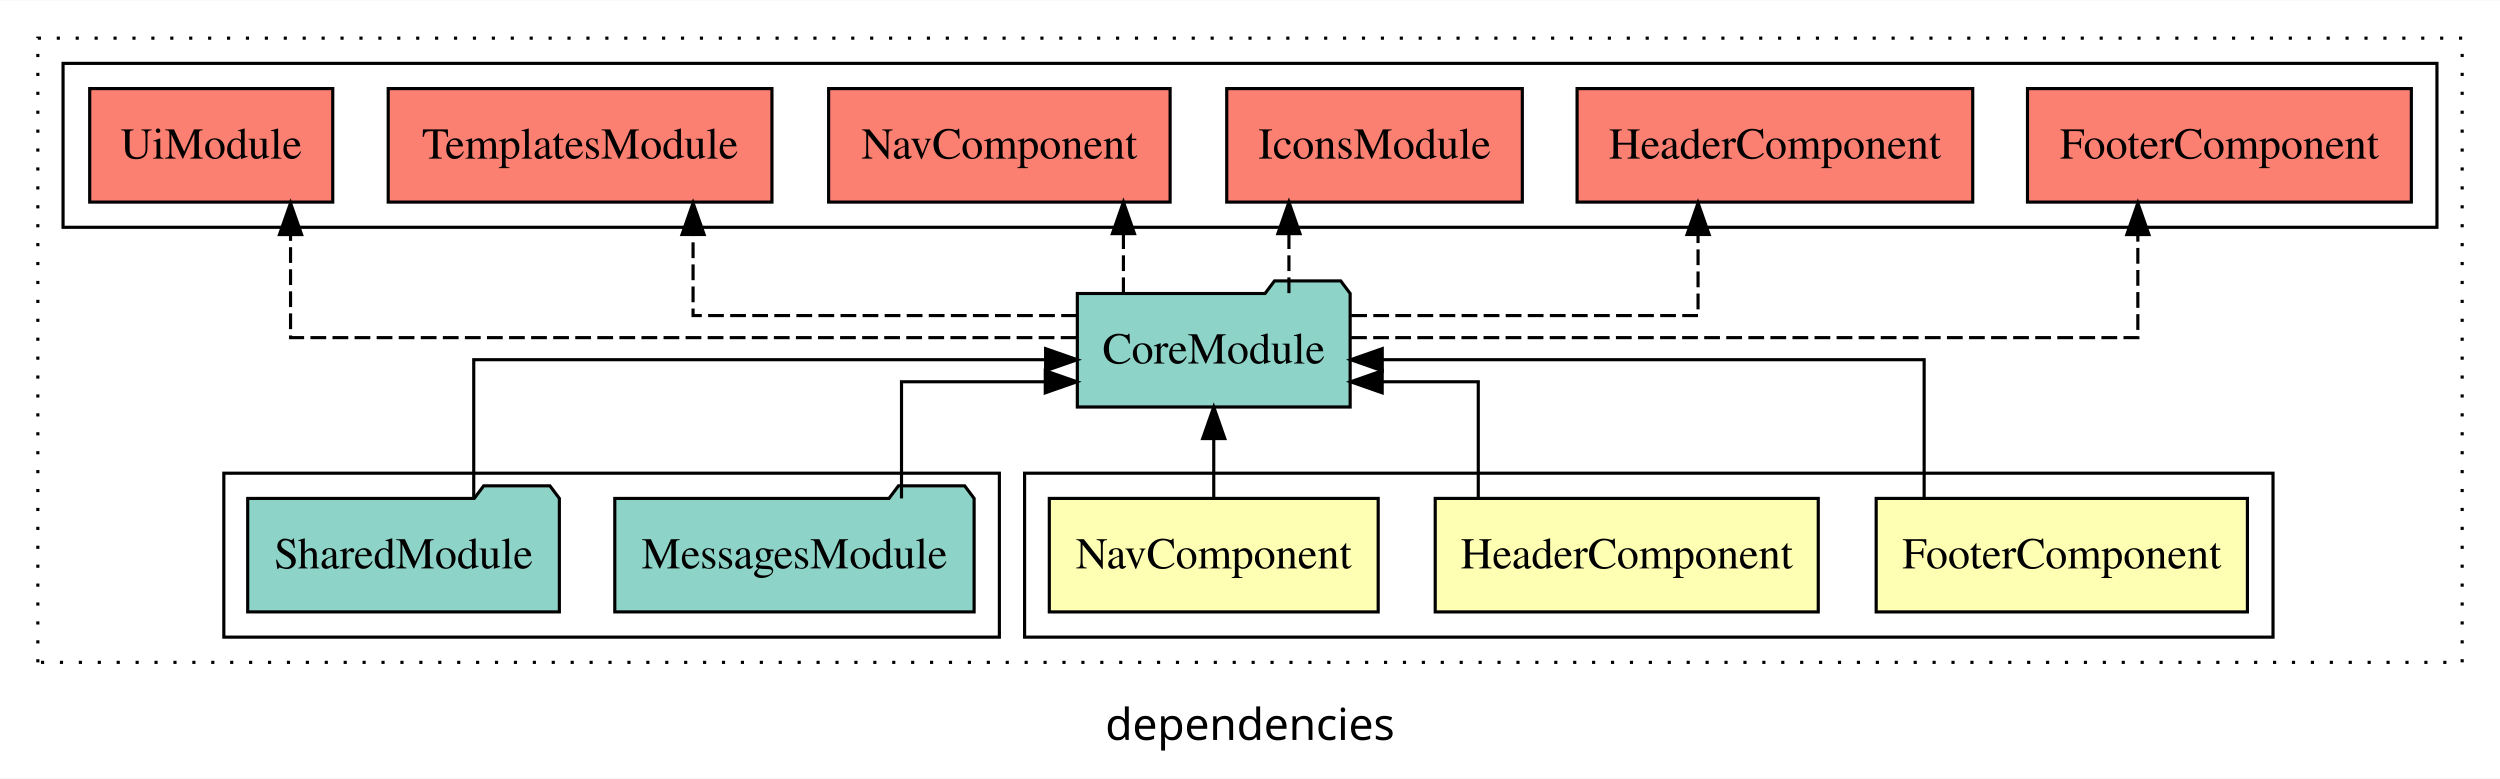
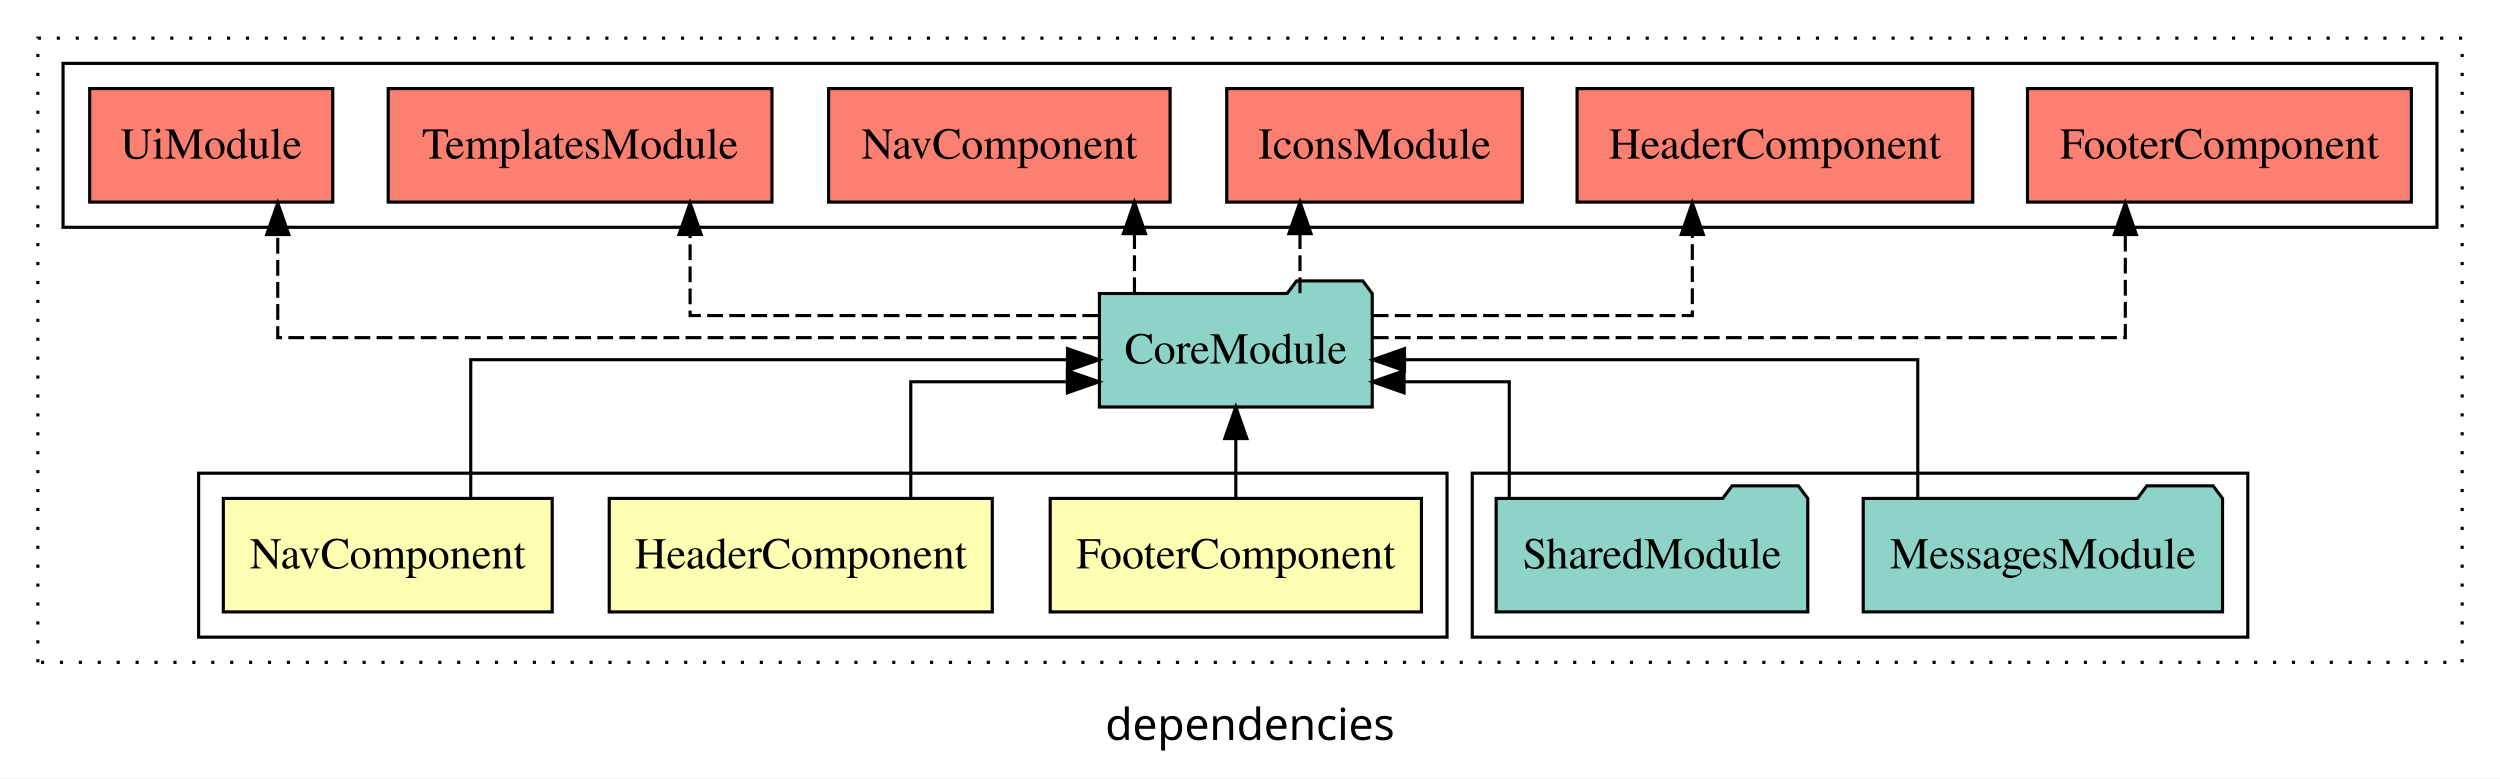
<svg xmlns="http://www.w3.org/2000/svg" width="793pt" height="247pt" viewBox="0.00 0.00 793.00 246.80">
  <g id="graph0" class="graph" transform="scale(1 1) rotate(0) translate(4 242.8)">
    <polygon fill="white" stroke="transparent" points="-4,4 -4,-242.8 789,-242.8 789,4 -4,4" />
    <text text-anchor="middle" x="392.5" y="-8.2" font-family="sans-serif" font-size="14.00">dependencies</text>
    <g id="clust1" class="cluster">
      <polygon fill="none" stroke="black" stroke-dasharray="1,5" points="8,-32.8 8,-230.8 777,-230.8 777,-32.8 8,-32.8" />
    </g>
-     <g id="clust2" class="cluster">
-       <polygon fill="none" stroke="black" points="321,-40.8 321,-92.8 717,-92.8 717,-40.8 321,-40.8" />
-     </g>
    <g id="clust6" class="cluster">
-       <polygon fill="none" stroke="black" points="67,-40.8 67,-92.8 313,-92.8 313,-40.8 67,-40.8" />
+       <polygon fill="none" stroke="black" points="463,-40.8 463,-92.8 709,-92.8 709,-40.8 463,-40.8" />
    </g>
    <g id="clust7" class="cluster">
      <polygon fill="none" stroke="black" points="16,-170.8 16,-222.8 769,-222.8 769,-170.8 16,-170.8" />
    </g>
+     <g id="clust2" class="cluster">
+       <polygon fill="none" stroke="black" points="59,-40.8 59,-92.8 455,-92.8 455,-40.8 59,-40.8" />
+     </g>
    <g id="node1" class="node">
-       <polygon fill="#ffffb3" stroke="black" points="708.88,-84.8 591.12,-84.8 591.12,-48.8 708.88,-48.8 708.88,-84.8" />
-       <text text-anchor="middle" x="650" y="-62.6" font-family="Times,serif" font-size="14.00">FooterComponent</text>
+       <polygon fill="#ffffb3" stroke="black" points="446.88,-84.8 329.12,-84.8 329.12,-48.8 446.88,-48.8 446.88,-84.8" />
+       <text text-anchor="middle" x="388" y="-62.6" font-family="Times,serif" font-size="14.00">FooterComponent</text>
    </g>
    <g id="node4" class="node">
-       <polygon fill="#8dd3c7" stroke="black" points="424.27,-149.8 421.27,-153.8 400.27,-153.8 397.27,-149.8 337.73,-149.8 337.73,-113.8 424.27,-113.8 424.27,-149.8" />
-       <text text-anchor="middle" x="381" y="-127.6" font-family="Times,serif" font-size="14.00">CoreModule</text>
+       <polygon fill="#8dd3c7" stroke="black" points="431.27,-149.8 428.27,-153.8 407.27,-153.8 404.27,-149.8 344.73,-149.8 344.73,-113.8 431.27,-113.8 431.27,-149.8" />
+       <text text-anchor="middle" x="388" y="-127.6" font-family="Times,serif" font-size="14.00">CoreModule</text>
    </g>
    <g id="edge1" class="edge">
-       <path fill="none" stroke="black" d="M606.34,-85.07C606.34,-103.36 606.34,-128.8 606.34,-128.8 606.34,-128.8 434.45,-128.8 434.45,-128.8" />
-       <polygon fill="black" stroke="black" points="434.45,-125.3 424.45,-128.8 434.45,-132.3 434.45,-125.3" />
+       <path fill="none" stroke="black" d="M388,-84.91C388,-84.91 388,-103.79 388,-103.79" />
+       <polygon fill="black" stroke="black" points="384.5,-103.79 388,-113.79 391.5,-103.79 384.5,-103.79" />
    </g>
    <g id="node2" class="node">
-       <polygon fill="#ffffb3" stroke="black" points="572.75,-84.8 451.25,-84.8 451.25,-48.8 572.75,-48.8 572.75,-84.8" />
-       <text text-anchor="middle" x="512" y="-62.6" font-family="Times,serif" font-size="14.00">HeaderComponent</text>
+       <polygon fill="#ffffb3" stroke="black" points="310.75,-84.8 189.25,-84.8 189.25,-48.8 310.75,-48.8 310.75,-84.8" />
+       <text text-anchor="middle" x="250" y="-62.6" font-family="Times,serif" font-size="14.00">HeaderComponent</text>
    </g>
    <g id="edge2" class="edge">
-       <path fill="none" stroke="black" d="M464.91,-84.81C464.91,-100.85 464.91,-121.8 464.91,-121.8 464.91,-121.8 434.43,-121.8 434.43,-121.8" />
-       <polygon fill="black" stroke="black" points="434.43,-118.3 424.43,-121.8 434.43,-125.3 434.43,-118.3" />
+       <path fill="none" stroke="black" d="M284.9,-84.81C284.9,-100.85 284.9,-121.8 284.9,-121.8 284.9,-121.8 334.57,-121.8 334.57,-121.8" />
+       <polygon fill="black" stroke="black" points="334.57,-125.3 344.57,-121.8 334.57,-118.3 334.57,-125.3" />
    </g>
    <g id="node3" class="node">
-       <polygon fill="#ffffb3" stroke="black" points="433.16,-84.8 328.84,-84.8 328.84,-48.8 433.16,-48.8 433.16,-84.8" />
-       <text text-anchor="middle" x="381" y="-62.6" font-family="Times,serif" font-size="14.00">NavComponent</text>
+       <polygon fill="#ffffb3" stroke="black" points="171.16,-84.8 66.84,-84.8 66.84,-48.8 171.16,-48.8 171.16,-84.8" />
+       <text text-anchor="middle" x="119" y="-62.6" font-family="Times,serif" font-size="14.00">NavComponent</text>
    </g>
    <g id="edge3" class="edge">
-       <path fill="none" stroke="black" d="M381,-84.91C381,-84.91 381,-103.79 381,-103.79" />
-       <polygon fill="black" stroke="black" points="377.5,-103.79 381,-113.79 384.5,-103.79 377.5,-103.79" />
+       <path fill="none" stroke="black" d="M145.32,-85.07C145.32,-103.36 145.32,-128.8 145.32,-128.8 145.32,-128.8 334.61,-128.8 334.61,-128.8" />
+       <polygon fill="black" stroke="black" points="334.61,-132.3 344.61,-128.8 334.61,-125.3 334.61,-132.3" />
    </g>
    <g id="node7" class="node">
      <polygon fill="#fb8072" stroke="black" points="760.88,-214.8 639.12,-214.8 639.12,-178.8 760.88,-178.8 760.88,-214.8" />
      <text text-anchor="middle" x="700" y="-192.6" font-family="Times,serif" font-size="14.00">FooterComponent </text>
    </g>
    <g id="edge6" class="edge">
-       <path fill="none" stroke="black" stroke-dasharray="5,2" d="M424.57,-135.8C506.22,-135.8 674.12,-135.8 674.12,-135.8 674.12,-135.8 674.12,-168.5 674.12,-168.5" />
-       <polygon fill="black" stroke="black" points="670.63,-168.5 674.12,-178.5 677.63,-168.5 670.63,-168.5" />
+       <path fill="none" stroke="black" stroke-dasharray="5,2" d="M431.47,-135.8C510.61,-135.8 670.15,-135.8 670.15,-135.8 670.15,-135.8 670.15,-168.5 670.15,-168.5" />
+       <polygon fill="black" stroke="black" points="666.65,-168.5 670.15,-178.5 673.65,-168.5 666.65,-168.5" />
    </g>
    <g id="node8" class="node">
      <polygon fill="#fb8072" stroke="black" points="621.75,-214.8 496.25,-214.8 496.25,-178.8 621.75,-178.8 621.75,-214.8" />
      <text text-anchor="middle" x="559" y="-192.6" font-family="Times,serif" font-size="14.00">HeaderComponent </text>
    </g>
    <g id="edge7" class="edge">
-       <path fill="none" stroke="black" stroke-dasharray="5,2" d="M424.61,-142.8C470.03,-142.8 534.62,-142.8 534.62,-142.8 534.62,-142.8 534.62,-168.52 534.62,-168.52" />
-       <polygon fill="black" stroke="black" points="531.13,-168.52 534.62,-178.52 538.13,-168.52 531.13,-168.52" />
+       <path fill="none" stroke="black" stroke-dasharray="5,2" d="M431.44,-142.8C474.09,-142.8 532.8,-142.8 532.8,-142.8 532.8,-142.8 532.8,-168.52 532.8,-168.52" />
+       <polygon fill="black" stroke="black" points="529.3,-168.52 532.8,-178.52 536.3,-168.52 529.3,-168.52" />
    </g>
    <g id="node9" class="node">
      <polygon fill="#fb8072" stroke="black" points="478.88,-214.8 385.12,-214.8 385.12,-178.8 478.88,-178.8 478.88,-214.8" />
      <text text-anchor="middle" x="432" y="-192.6" font-family="Times,serif" font-size="14.00">IconsModule </text>
    </g>
    <g id="edge8" class="edge">
-       <path fill="none" stroke="black" stroke-dasharray="5,2" d="M404.85,-149.91C404.85,-149.91 404.85,-168.79 404.85,-168.79" />
-       <polygon fill="black" stroke="black" points="401.35,-168.79 404.85,-178.79 408.35,-168.79 401.35,-168.79" />
+       <path fill="none" stroke="black" stroke-dasharray="5,2" d="M408.35,-149.91C408.35,-149.91 408.35,-168.79 408.35,-168.79" />
+       <polygon fill="black" stroke="black" points="404.85,-168.79 408.35,-178.79 411.85,-168.79 404.85,-168.79" />
    </g>
    <g id="node10" class="node">
      <polygon fill="#fb8072" stroke="black" points="367.16,-214.8 258.84,-214.8 258.84,-178.8 367.16,-178.8 367.16,-214.8" />
      <text text-anchor="middle" x="313" y="-192.6" font-family="Times,serif" font-size="14.00">NavComponent </text>
    </g>
    <g id="edge9" class="edge">
-       <path fill="none" stroke="black" stroke-dasharray="5,2" d="M352.35,-149.91C352.35,-149.91 352.35,-168.79 352.35,-168.79" />
-       <polygon fill="black" stroke="black" points="348.85,-168.79 352.35,-178.79 355.85,-168.79 348.85,-168.79" />
+       <path fill="none" stroke="black" stroke-dasharray="5,2" d="M355.85,-149.91C355.85,-149.91 355.85,-168.79 355.85,-168.79" />
+       <polygon fill="black" stroke="black" points="352.35,-168.79 355.85,-178.79 359.35,-168.79 352.35,-168.79" />
    </g>
    <g id="node11" class="node">
      <polygon fill="#fb8072" stroke="black" points="240.86,-214.8 119.14,-214.8 119.14,-178.8 240.86,-178.8 240.86,-214.8" />
      <text text-anchor="middle" x="180" y="-192.6" font-family="Times,serif" font-size="14.00">TemplatesModule </text>
    </g>
    <g id="edge10" class="edge">
-       <path fill="none" stroke="black" stroke-dasharray="5,2" d="M337.61,-142.8C288.67,-142.8 215.84,-142.8 215.84,-142.8 215.84,-142.8 215.84,-168.52 215.84,-168.52" />
-       <polygon fill="black" stroke="black" points="212.34,-168.52 215.84,-178.52 219.34,-168.52 212.34,-168.52" />
+       <path fill="none" stroke="black" stroke-dasharray="5,2" d="M344.32,-142.8C293.04,-142.8 214.9,-142.8 214.9,-142.8 214.9,-142.8 214.9,-168.52 214.9,-168.52" />
+       <polygon fill="black" stroke="black" points="211.4,-168.52 214.9,-178.52 218.4,-168.52 211.4,-168.52" />
    </g>
    <g id="node12" class="node">
      <polygon fill="#fb8072" stroke="black" points="101.55,-214.8 24.45,-214.8 24.45,-178.8 101.55,-178.8 101.55,-214.8" />
      <text text-anchor="middle" x="63" y="-192.6" font-family="Times,serif" font-size="14.00">UiModule </text>
    </g>
    <g id="edge11" class="edge">
-       <path fill="none" stroke="black" stroke-dasharray="5,2" d="M337.47,-135.8C255.9,-135.8 88.16,-135.8 88.16,-135.8 88.16,-135.8 88.16,-168.5 88.16,-168.5" />
-       <polygon fill="black" stroke="black" points="84.66,-168.5 88.16,-178.5 91.66,-168.5 84.66,-168.5" />
+       <path fill="none" stroke="black" stroke-dasharray="5,2" d="M344.46,-135.8C260.43,-135.8 84.1,-135.8 84.1,-135.8 84.1,-135.8 84.1,-168.5 84.1,-168.5" />
+       <polygon fill="black" stroke="black" points="80.6,-168.5 84.1,-178.5 87.6,-168.5 80.6,-168.5" />
    </g>
    <g id="node5" class="node">
-       <polygon fill="#8dd3c7" stroke="black" points="304.99,-84.8 301.99,-88.8 280.99,-88.8 277.99,-84.8 191.01,-84.8 191.01,-48.8 304.99,-48.8 304.99,-84.8" />
-       <text text-anchor="middle" x="248" y="-62.6" font-family="Times,serif" font-size="14.00">MessagesModule</text>
+       <polygon fill="#8dd3c7" stroke="black" points="700.99,-84.8 697.99,-88.8 676.99,-88.8 673.99,-84.8 587.01,-84.8 587.01,-48.8 700.99,-48.8 700.99,-84.8" />
+       <text text-anchor="middle" x="644" y="-62.6" font-family="Times,serif" font-size="14.00">MessagesModule</text>
    </g>
    <g id="edge4" class="edge">
-       <path fill="none" stroke="black" d="M281.96,-84.81C281.96,-100.85 281.96,-121.8 281.96,-121.8 281.96,-121.8 327.56,-121.8 327.56,-121.8" />
-       <polygon fill="black" stroke="black" points="327.56,-125.3 337.56,-121.8 327.56,-118.3 327.56,-125.3" />
+       <path fill="none" stroke="black" d="M604.31,-85.07C604.31,-103.36 604.31,-128.8 604.31,-128.8 604.31,-128.8 441.51,-128.8 441.51,-128.8" />
+       <polygon fill="black" stroke="black" points="441.51,-125.3 431.51,-128.8 441.51,-132.3 441.51,-125.3" />
    </g>
    <g id="node6" class="node">
-       <polygon fill="#8dd3c7" stroke="black" points="173.43,-84.8 170.43,-88.8 149.43,-88.8 146.43,-84.8 74.57,-84.8 74.57,-48.8 173.43,-48.8 173.43,-84.8" />
-       <text text-anchor="middle" x="124" y="-62.6" font-family="Times,serif" font-size="14.00">SharedModule</text>
+       <polygon fill="#8dd3c7" stroke="black" points="569.43,-84.8 566.43,-88.8 545.43,-88.8 542.43,-84.8 470.57,-84.8 470.57,-48.8 569.43,-48.8 569.43,-84.8" />
+       <text text-anchor="middle" x="520" y="-62.6" font-family="Times,serif" font-size="14.00">SharedModule</text>
    </g>
    <g id="edge5" class="edge">
-       <path fill="none" stroke="black" d="M146.27,-85.07C146.27,-103.36 146.27,-128.8 146.27,-128.8 146.27,-128.8 327.67,-128.8 327.67,-128.8" />
-       <polygon fill="black" stroke="black" points="327.67,-132.3 337.67,-128.8 327.67,-125.3 327.67,-132.3" />
+       <path fill="none" stroke="black" d="M474.74,-84.81C474.74,-100.85 474.74,-121.8 474.74,-121.8 474.74,-121.8 441.37,-121.8 441.37,-121.8" />
+       <polygon fill="black" stroke="black" points="441.37,-118.3 431.37,-121.8 441.37,-125.3 441.37,-118.3" />
    </g>
  </g>
</svg>
